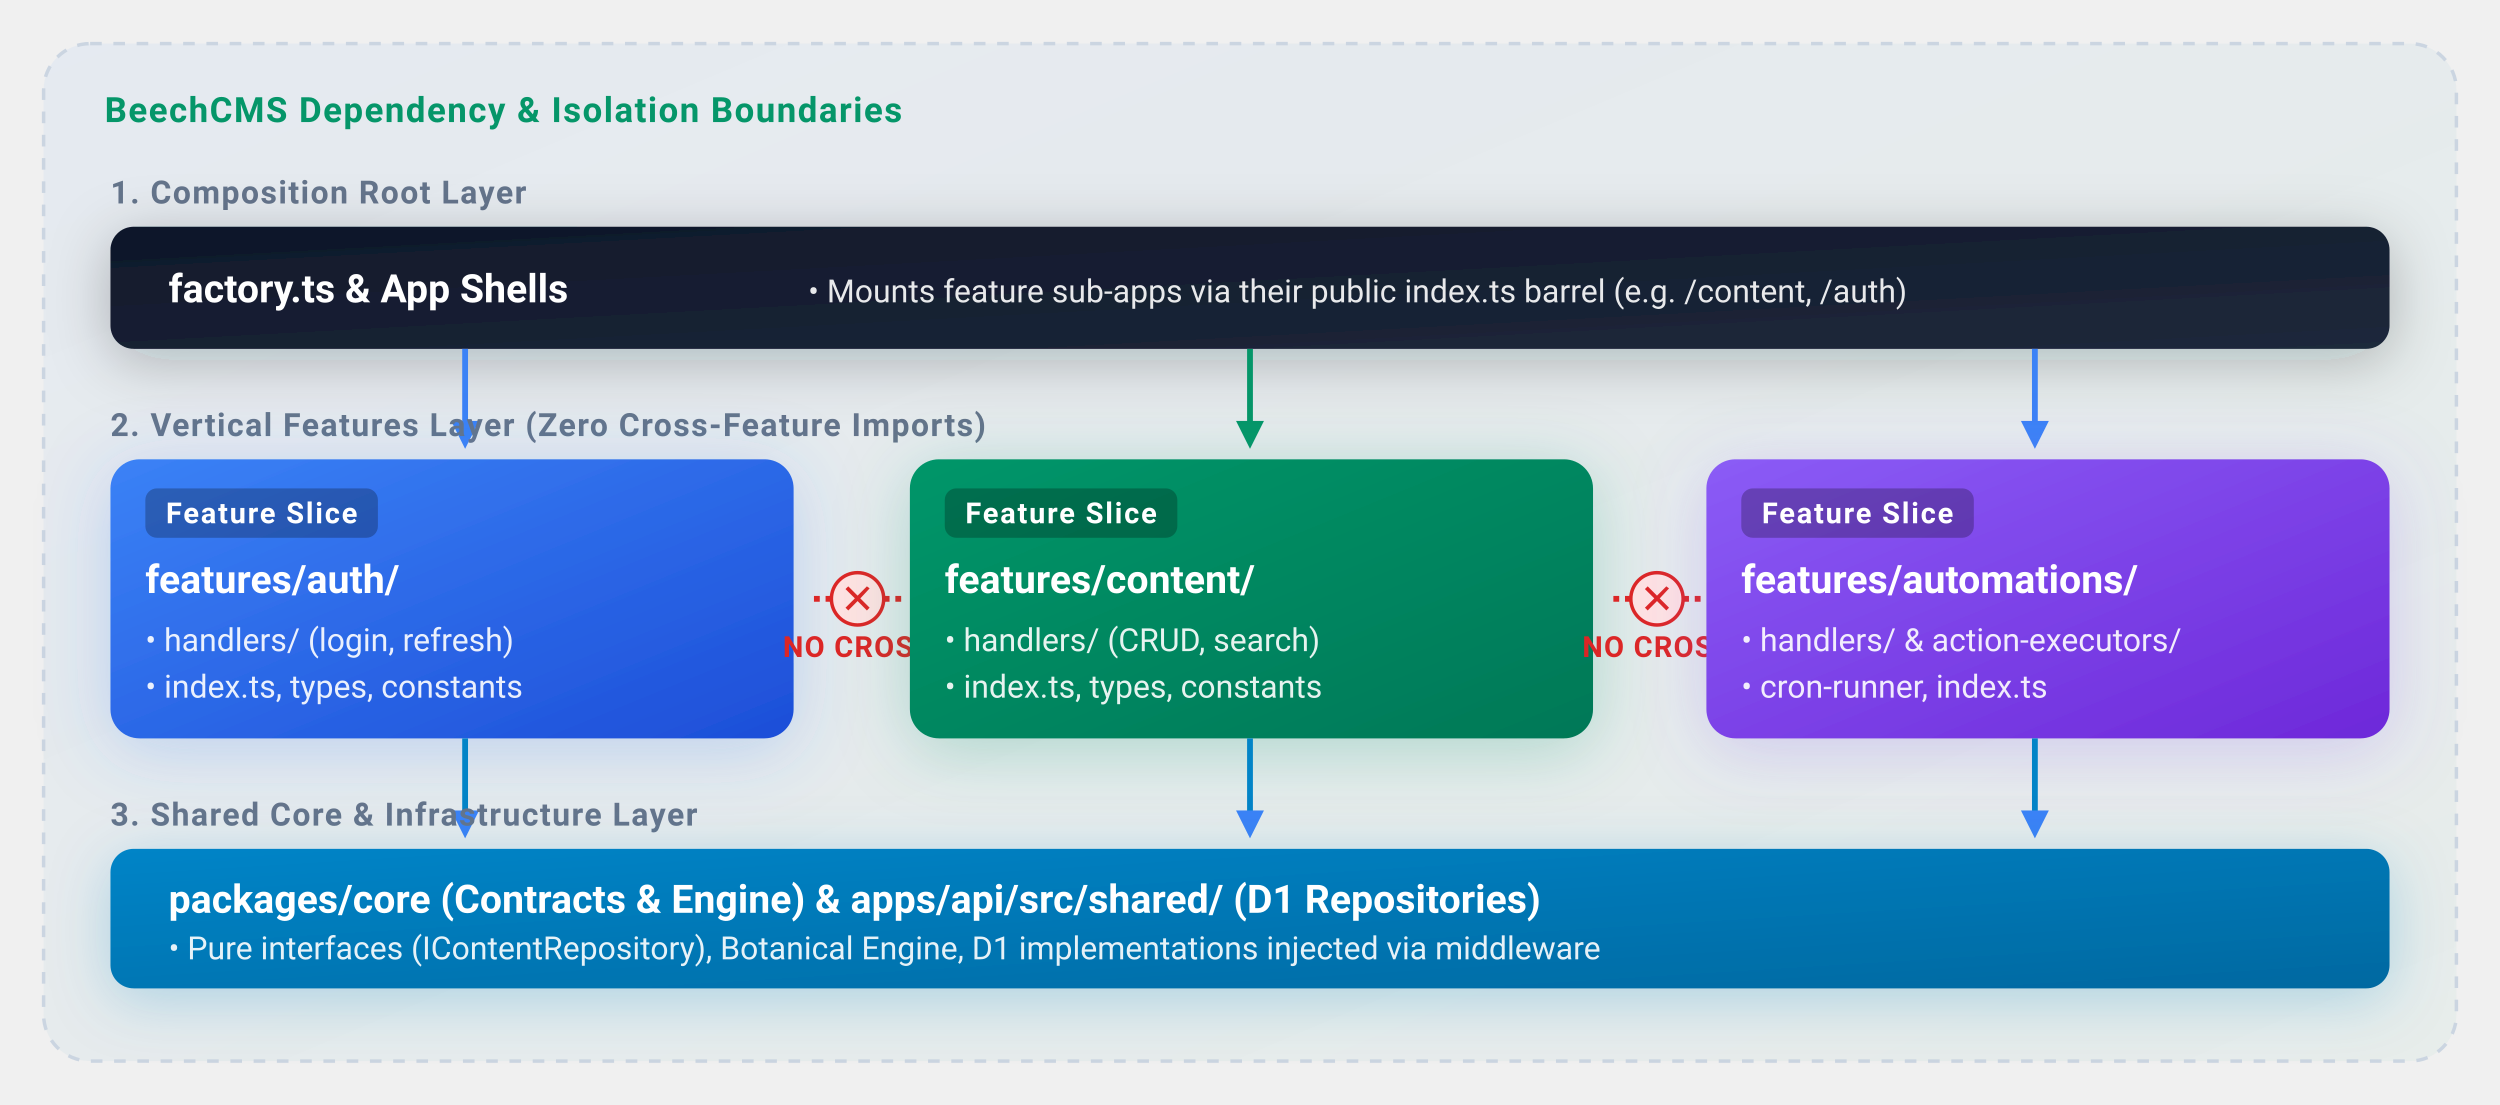
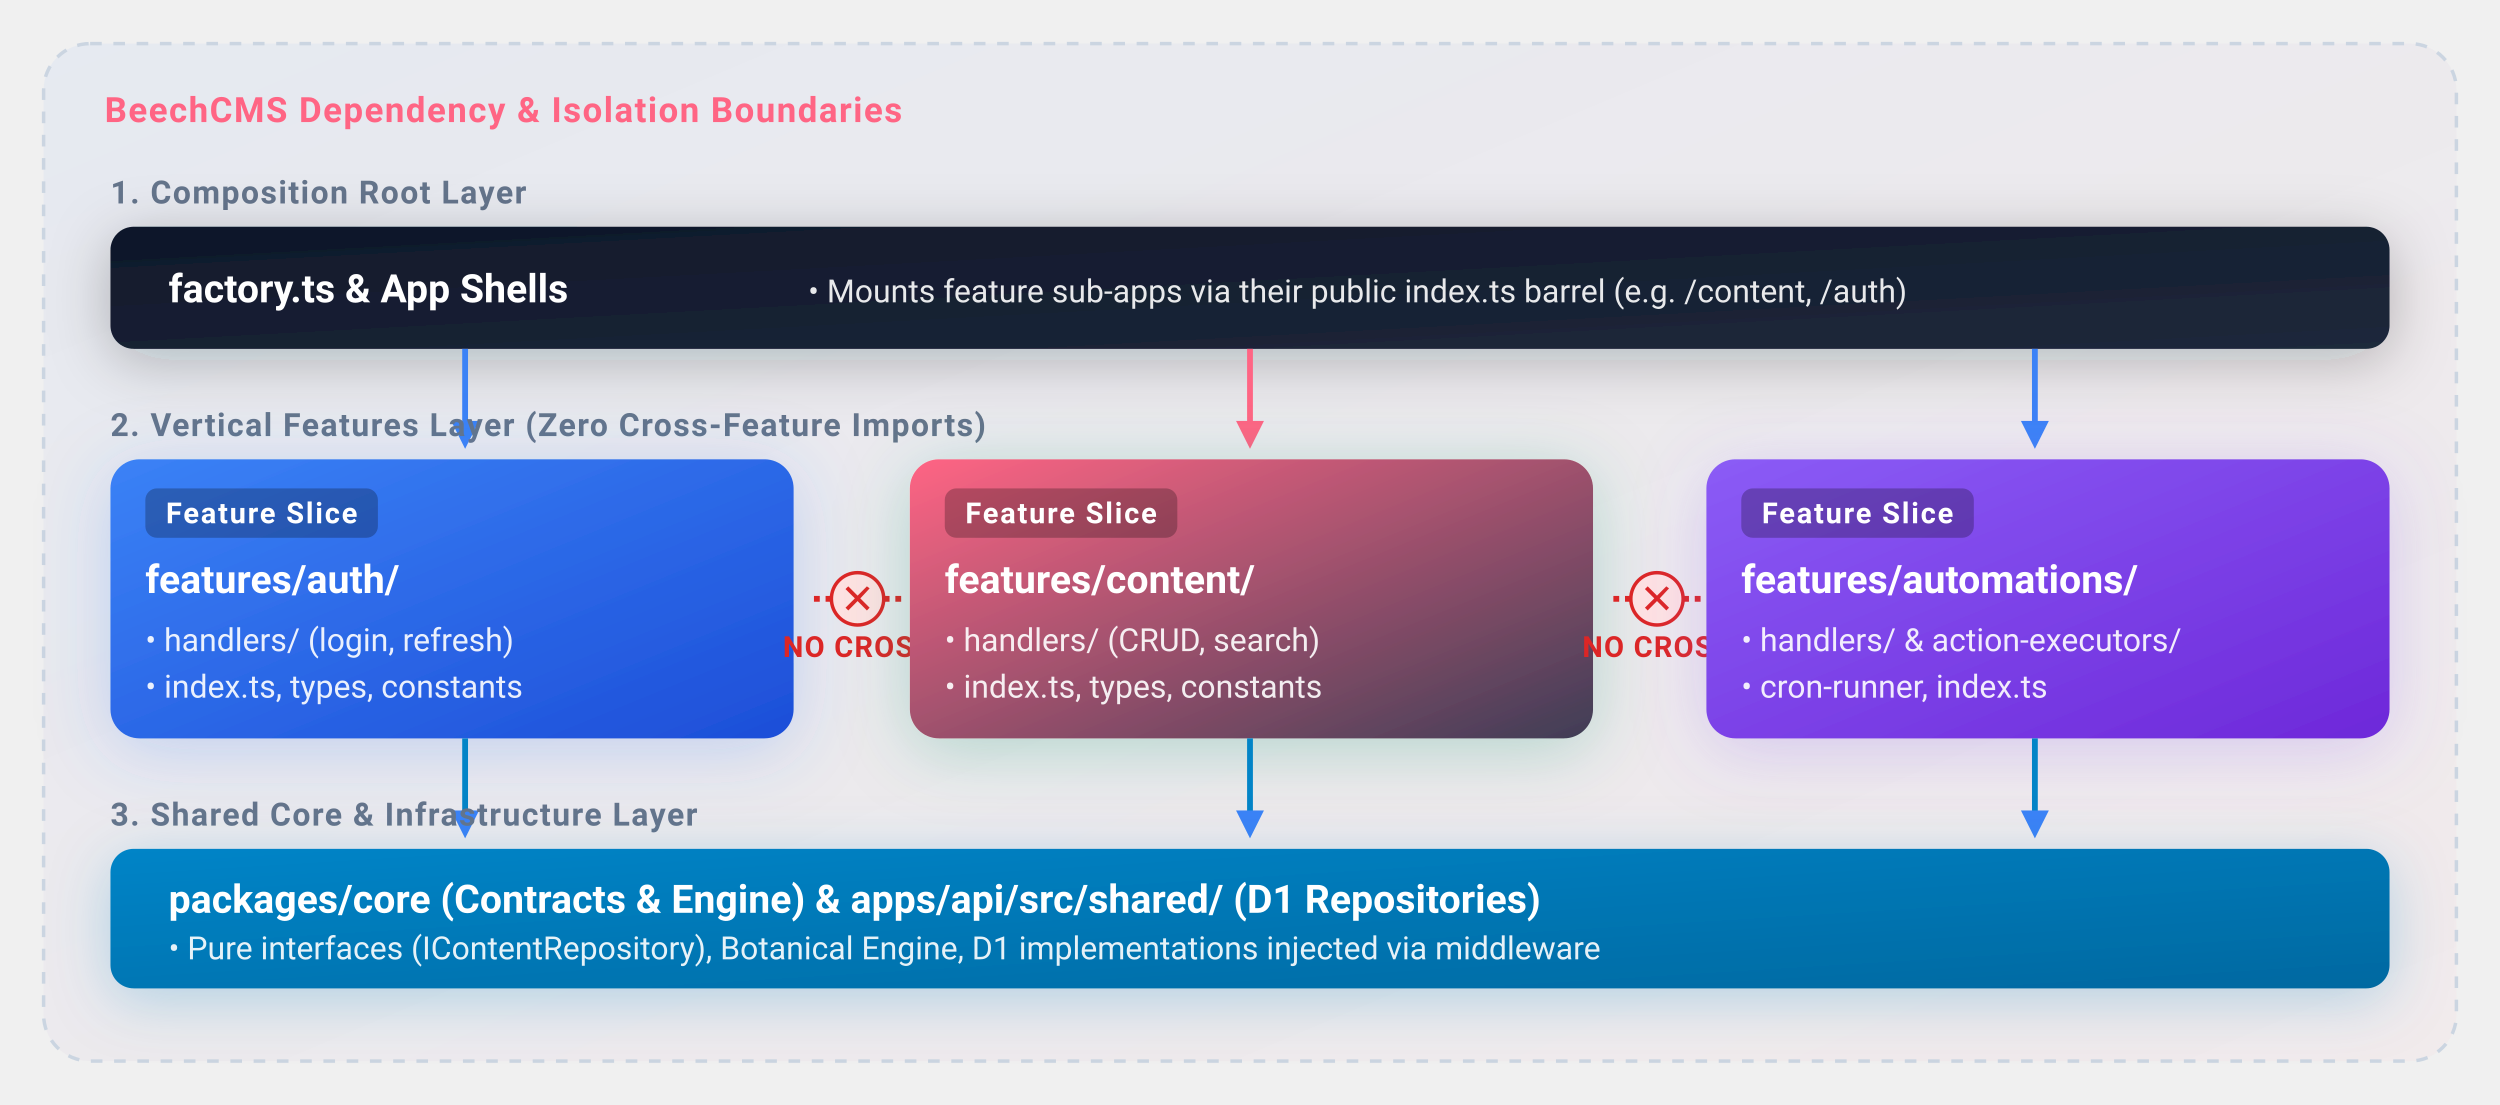
<svg xmlns="http://www.w3.org/2000/svg" viewBox="0 0 860 380" width="100%" height="100%">
  <defs>
    <linearGradient id="rootGrad" x1="0%" y1="0%" x2="100%" y2="100%">
      <stop offset="0%" stop-color="#0f172a" />
      <stop offset="100%" stop-color="#1e293b" />
    </linearGradient>
    <linearGradient id="sliceGrad1" x1="0%" y1="0%" x2="100%" y2="100%">
      <stop offset="0%" stop-color="#3b82f6" />
      <stop offset="100%" stop-color="#1d4ed8" />
    </linearGradient>
    <linearGradient id="sliceGrad2" x1="0%" y1="0%" x2="100%" y2="100%">
-       <stop offset="0%" stop-color="#059669" />
-       <stop offset="100%" stop-color="#047857" />
+       <stop offset="0%" stop-color="#FF6584" />
+       <stop offset="100%" stop-color="#3F3D56" />
    </linearGradient>
    <linearGradient id="sliceGrad3" x1="0%" y1="0%" x2="100%" y2="100%">
      <stop offset="0%" stop-color="#8b5cf6" />
      <stop offset="100%" stop-color="#6d28d9" />
    </linearGradient>
    <linearGradient id="coreGrad" x1="0%" y1="0%" x2="100%" y2="100%">
      <stop offset="0%" stop-color="#0284c7" />
      <stop offset="100%" stop-color="#0369a1" />
    </linearGradient>
    <linearGradient id="bgBoxGrad" x1="0%" y1="0%" x2="100%" y2="100%">
      <stop offset="0%" stop-color="#3b82f6" stop-opacity="0.06" />
-       <stop offset="100%" stop-color="#059669" stop-opacity="0.04" />
+       <stop offset="100%" stop-color="#FF6584" stop-opacity="0.04" />
    </linearGradient>
    <marker id="arrow-down-blue" viewBox="0 0 10 10" refX="6" refY="5" markerWidth="6" markerHeight="6" orient="auto">
      <path d="M 0 1 L 8 5 L 0 9 z" fill="#3b82f6" />
    </marker>
    <marker id="arrow-down-emerald" viewBox="0 0 10 10" refX="6" refY="5" markerWidth="6" markerHeight="6" orient="auto">
-       <path d="M 0 1 L 8 5 L 0 9 z" fill="#059669" />
+       <path d="M 0 1 L 8 5 L 0 9 z" fill="#FF6584" />
    </marker>
  </defs>
  <style>
-     .diagram-title { font-family: -apple-system, BlinkMacSystemFont, "Segoe UI", Roboto, sans-serif; font-size: 12px; font-weight: 600; letter-spacing: 0.5px; fill: #059669; text-transform: uppercase; }
+     .diagram-title { font-family: -apple-system, BlinkMacSystemFont, "Segoe UI", Roboto, sans-serif; font-size: 12px; font-weight: 600; letter-spacing: 0.5px; fill: #FF6584; text-transform: uppercase; }
    .card-badge { font-family: -apple-system, BlinkMacSystemFont, "Segoe UI", Roboto, sans-serif; font-size: 10px; font-weight: 700; text-transform: uppercase; letter-spacing: 0.6px; fill: #ffffff; }
    .card-title { font-family: -apple-system, BlinkMacSystemFont, "Segoe UI", Roboto, sans-serif; font-size: 13.5px; font-weight: 700; fill: #ffffff; }
    .card-desc { font-family: -apple-system, BlinkMacSystemFont, "Segoe UI", Roboto, sans-serif; font-size: 11px; fill: rgba(255, 255, 255, 0.9); }
    .layer-label { font-family: -apple-system, BlinkMacSystemFont, "Segoe UI", Roboto, sans-serif; font-size: 11px; font-weight: 700; letter-spacing: 0.5px; fill: #64748b; text-transform: uppercase; }
    .prohibit-label { font-family: -apple-system, BlinkMacSystemFont, "Segoe UI", Roboto, sans-serif; font-size: 10px; font-weight: 700; fill: #dc2626; letter-spacing: 0.4px; }
  </style>
  <rect x="15" y="15" width="830" height="350" rx="16" fill="url(#bgBoxGrad)" stroke="#cbd5e1" stroke-width="1.2" stroke-dasharray="4 4" />
  <text x="36" y="42" class="diagram-title">BeechCMS Dependency &amp; Isolation Boundaries</text>
  <text x="38" y="70" class="layer-label">1. Composition Root Layer</text>
  <g transform="translate(38, 78)">
    <rect width="784" height="42" rx="8" fill="url(#rootGrad)" filter="drop-shadow(0 4px 10px rgba(15, 23, 42, 0.25))" />
    <text x="20" y="26" class="card-title">factory.ts &amp; App Shells</text>
    <text x="240" y="26" class="card-desc">• Mounts feature sub-apps via their public index.ts barrel (e.g. /content, /auth)</text>
  </g>
  <path d="M 160 120 L 160 152" fill="none" stroke="#3b82f6" stroke-width="2" marker-end="url(#arrow-down-blue)" />
-   <path d="M 430 120 L 430 152" fill="none" stroke="#059669" stroke-width="2" marker-end="url(#arrow-down-emerald)" />
+   <path d="M 430 120 L 430 152" fill="none" stroke="#FF6584" stroke-width="2" marker-end="url(#arrow-down-emerald)" />
  <path d="M 700 120 L 700 152" fill="none" stroke="#3b82f6" stroke-width="2" marker-end="url(#arrow-down-blue)" />
  <text x="38" y="150" class="layer-label">2. Vertical Features Layer (Zero Cross-Feature Imports)</text>
  <g transform="translate(38, 158)">
    <g transform="translate(0, 0)">
      <rect width="235" height="96" rx="10" fill="url(#sliceGrad1)" filter="drop-shadow(0 4px 12px rgba(59, 130, 246, 0.25))" />
      <rect x="12" y="10" width="80" height="17" rx="4" fill="rgba(0, 0, 0, 0.25)" />
      <text x="52" y="22" text-anchor="middle" class="card-badge">Feature Slice</text>
      <text x="12" y="46" class="card-title">features/auth/</text>
      <text x="12" y="66" class="card-desc">• handlers/ (login, refresh)</text>
      <text x="12" y="82" class="card-desc">• index.ts, types, constants</text>
    </g>
    <g transform="translate(242, 36)">
      <line x1="0" y1="12" x2="30" y2="12" stroke="#dc2626" stroke-width="2" stroke-dasharray="2 2" />
      <circle cx="15" cy="12" r="9" fill="#fee2e2" stroke="#dc2626" stroke-width="1.2" />
      <text x="15" y="16" text-anchor="middle" font-size="12" font-weight="bold" fill="#dc2626">✕</text>
      <text x="15" y="32" text-anchor="middle" class="prohibit-label">NO CROSS</text>
    </g>
    <g transform="translate(275, 0)">
      <rect width="235" height="96" rx="10" fill="url(#sliceGrad2)" filter="drop-shadow(0 4px 12px rgba(5, 150, 105, 0.25))" />
      <rect x="12" y="10" width="80" height="17" rx="4" fill="rgba(0, 0, 0, 0.25)" />
      <text x="52" y="22" text-anchor="middle" class="card-badge">Feature Slice</text>
      <text x="12" y="46" class="card-title">features/content/</text>
      <text x="12" y="66" class="card-desc">• handlers/ (CRUD, search)</text>
      <text x="12" y="82" class="card-desc">• index.ts, types, constants</text>
    </g>
    <g transform="translate(517, 36)">
      <line x1="0" y1="12" x2="30" y2="12" stroke="#dc2626" stroke-width="2" stroke-dasharray="2 2" />
      <circle cx="15" cy="12" r="9" fill="#fee2e2" stroke="#dc2626" stroke-width="1.2" />
      <text x="15" y="16" text-anchor="middle" font-size="12" font-weight="bold" fill="#dc2626">✕</text>
      <text x="15" y="32" text-anchor="middle" class="prohibit-label">NO CROSS</text>
    </g>
    <g transform="translate(549, 0)">
      <rect width="235" height="96" rx="10" fill="url(#sliceGrad3)" filter="drop-shadow(0 4px 12px rgba(139, 92, 246, 0.25))" />
      <rect x="12" y="10" width="80" height="17" rx="4" fill="rgba(0, 0, 0, 0.25)" />
      <text x="52" y="22" text-anchor="middle" class="card-badge">Feature Slice</text>
      <text x="12" y="46" class="card-title">features/automations/</text>
      <text x="12" y="66" class="card-desc">• handlers/ &amp; action-executors/</text>
      <text x="12" y="82" class="card-desc">• cron-runner, index.ts</text>
    </g>
  </g>
  <path d="M 160 254 L 160 286" fill="none" stroke="#0284c7" stroke-width="2" marker-end="url(#arrow-down-blue)" />
  <path d="M 430 254 L 430 286" fill="none" stroke="#0284c7" stroke-width="2" marker-end="url(#arrow-down-blue)" />
  <path d="M 700 254 L 700 286" fill="none" stroke="#0284c7" stroke-width="2" marker-end="url(#arrow-down-blue)" />
  <text x="38" y="284" class="layer-label">3. Shared Core &amp; Infrastructure Layer</text>
  <g transform="translate(38, 292)">
    <rect width="784" height="48" rx="8" fill="url(#coreGrad)" filter="drop-shadow(0 4px 10px rgba(2, 132, 199, 0.25))" />
    <text x="20" y="22" class="card-title">packages/core (Contracts &amp; Engine) &amp; apps/api/src/shared/ (D1 Repositories)</text>
    <text x="20" y="38" class="card-desc">• Pure interfaces (IContentRepository), Botanical Engine, D1 implementations injected via middleware</text>
  </g>
</svg>
